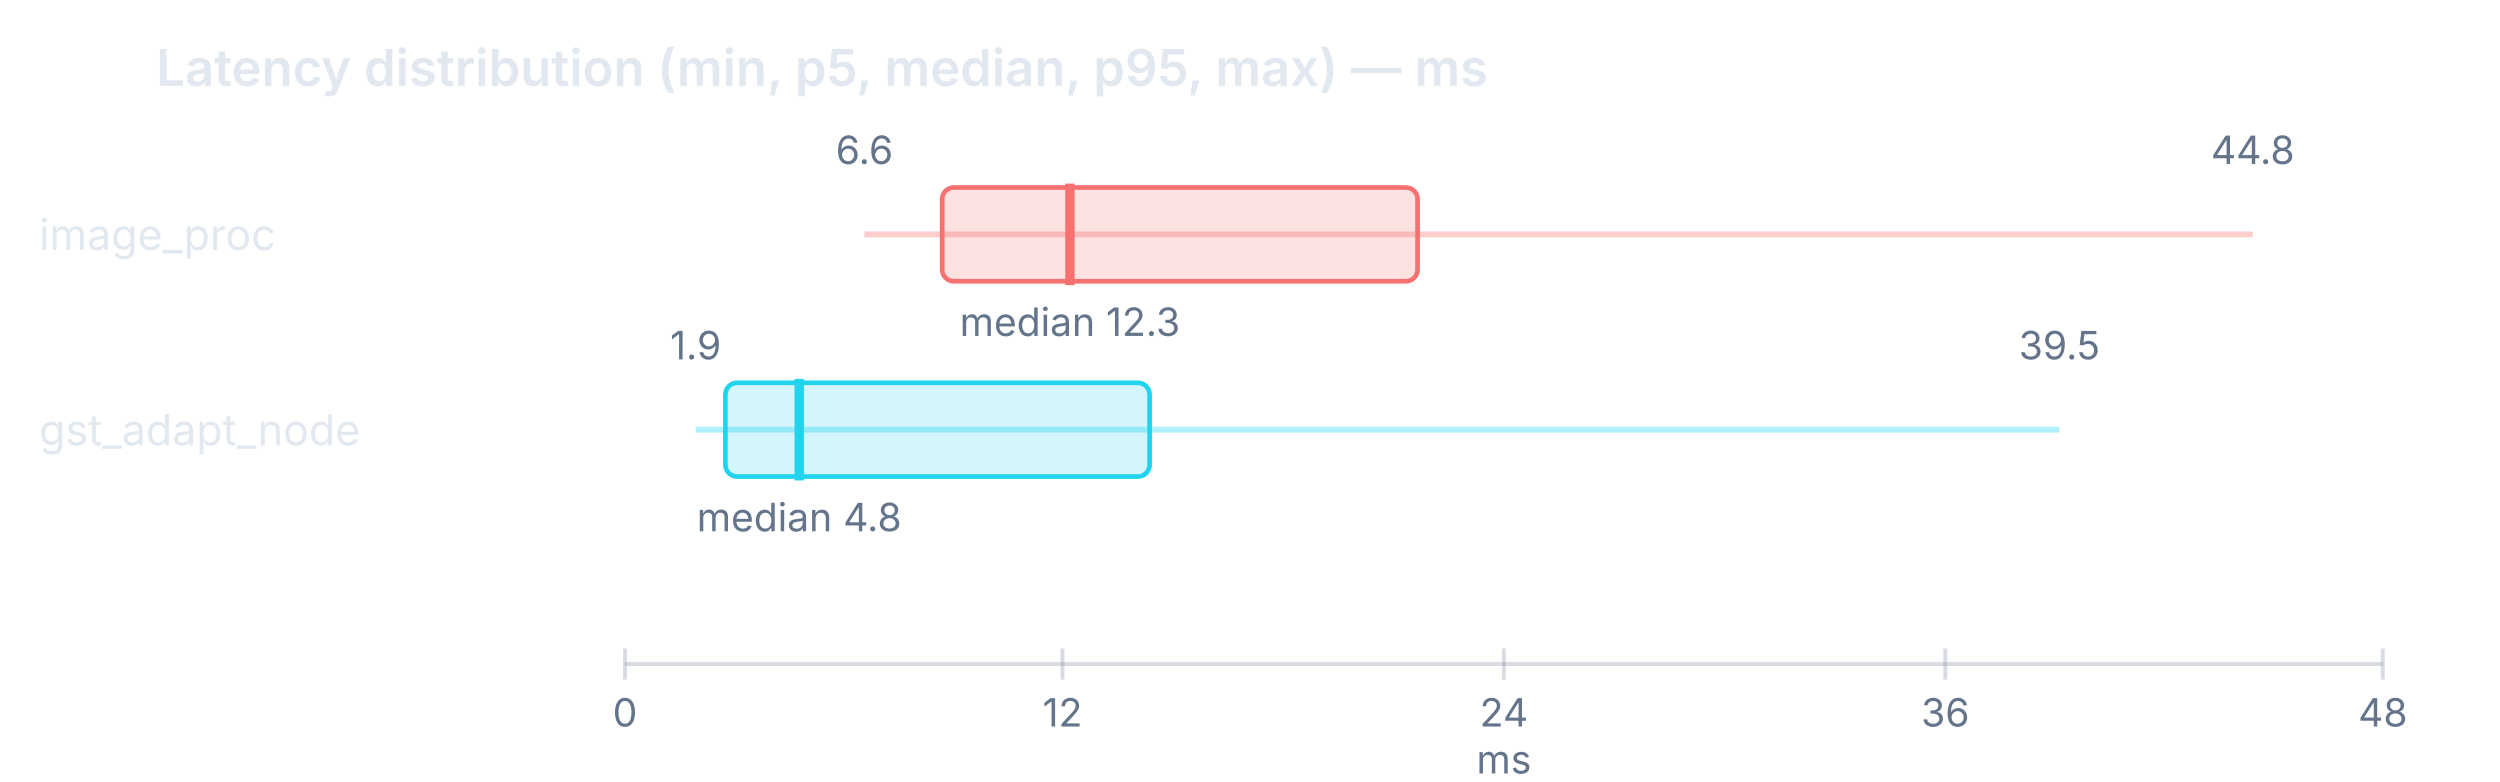
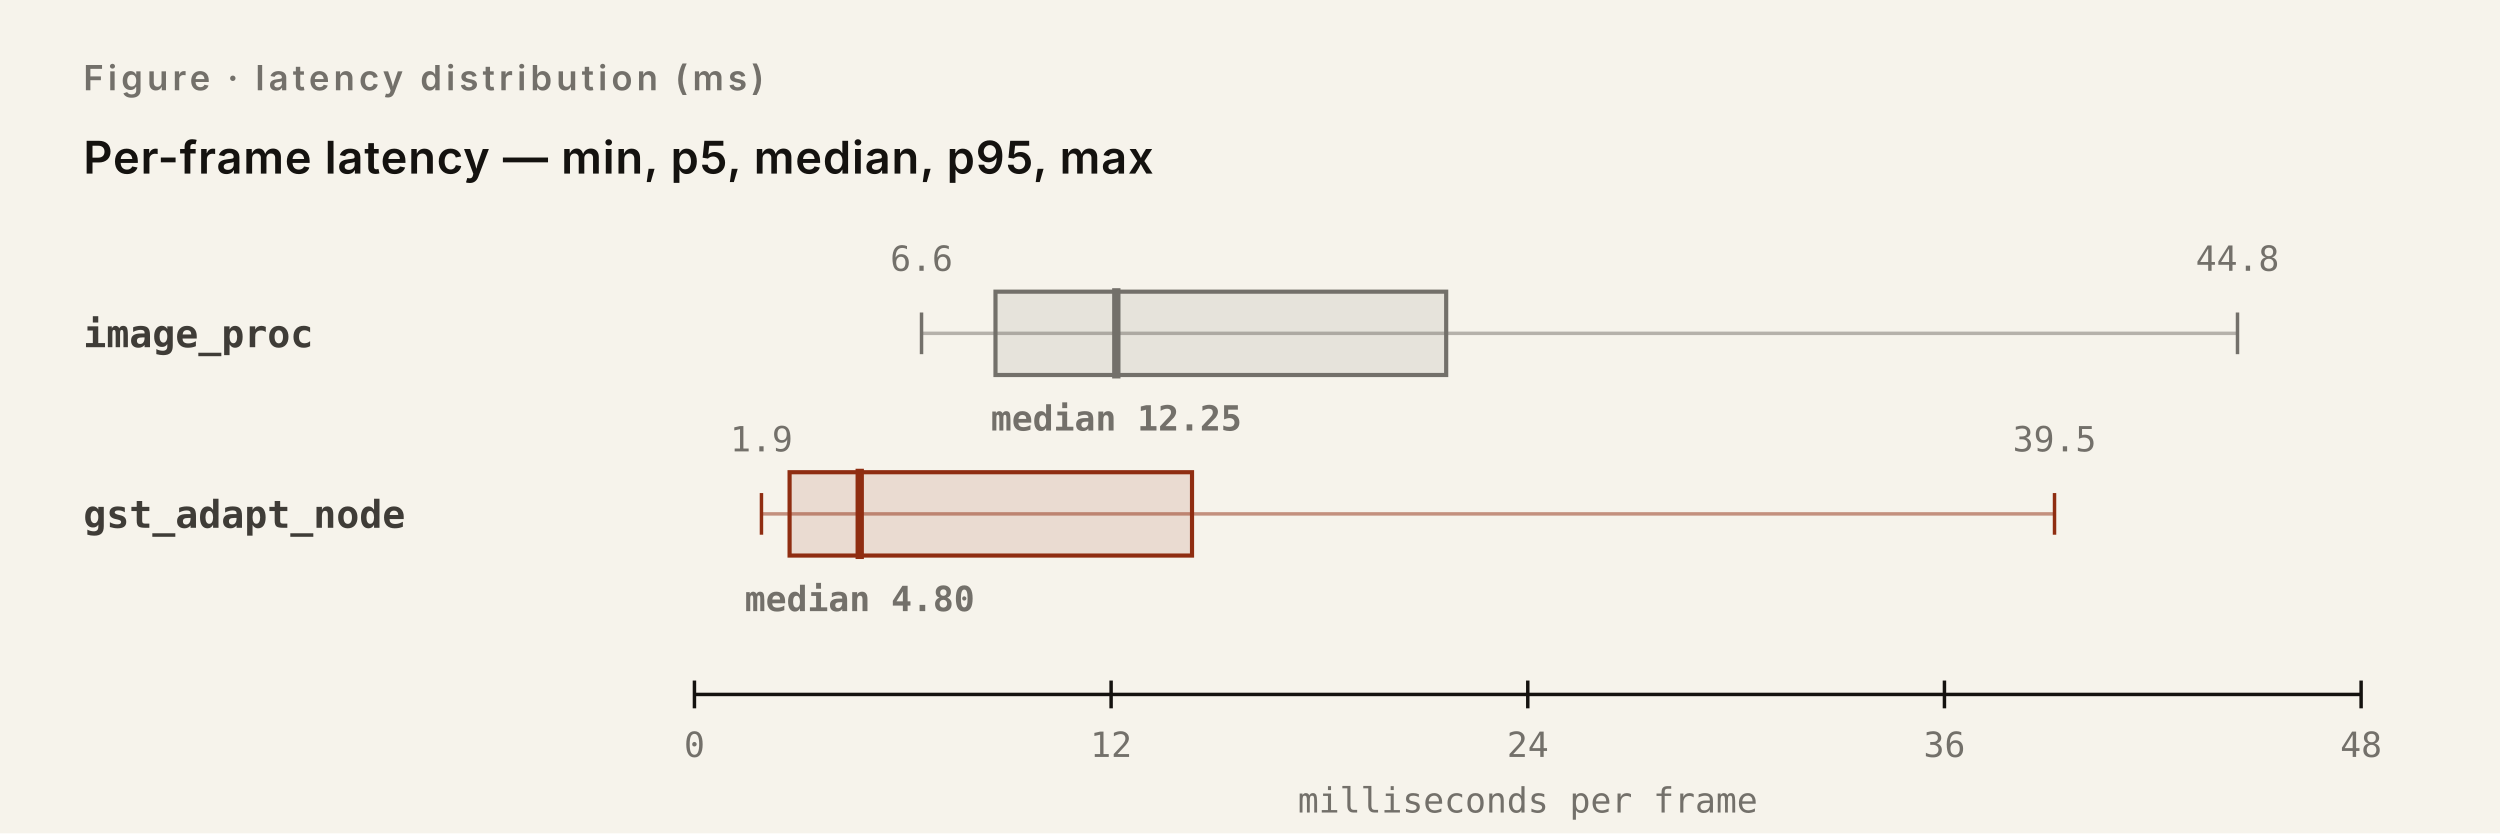
- <svg xmlns="http://www.w3.org/2000/svg" viewBox="0 0 640 200" role="img" aria-label="Latency distribution (min, p5, median, p95, max) — ms" style="max-width:100%;height:auto;background:#111827;border-radius:12px">
-   <style>text{font-family:-apple-system,system-ui,sans-serif;fill:#e2e8f0}.ax{stroke:#64748b;stroke-width:1;opacity:.25}.tk{fill:#64748b;font-size:10px}.ti{font-size:13px;font-weight:600}.lg{font-size:11px}</style>
-   <text x="40" y="22" class="ti">Latency distribution (min, p5, median, p95, max) — ms</text>
-   <line class="ax" x1="160" y1="170" x2="610" y2="170" />
-   <line class="ax" x1="160" y1="166" x2="160" y2="174" />
-   <text class="tk" x="160" y="186" text-anchor="middle">0</text>
-   <line class="ax" x1="272" y1="166" x2="272" y2="174" />
-   <text class="tk" x="272" y="186" text-anchor="middle">12</text>
-   <line class="ax" x1="385" y1="166" x2="385" y2="174" />
-   <text class="tk" x="385" y="186" text-anchor="middle">24</text>
-   <line class="ax" x1="498" y1="166" x2="498" y2="174" />
-   <text class="tk" x="498" y="186" text-anchor="middle">36</text>
-   <line class="ax" x1="610" y1="166" x2="610" y2="174" />
-   <text class="tk" x="610" y="186" text-anchor="middle">48</text>
-   <text class="tk" x="385" y="198" text-anchor="middle">ms</text>
-   <text x="10" y="64" class="lg">image_proc</text>
-   <line x1="221.3" y1="60" x2="576.7" y2="60" stroke="#f87171" stroke-opacity=".35" stroke-width="1.5" />
-   <rect x="241.2" y="48" width="121.7" height="24" fill="#f87171" fill-opacity=".2" stroke="#f87171" stroke-width="1.2" rx="3" />
-   <line x1="273.9" y1="47" x2="273.9" y2="73" stroke="#f87171" stroke-width="2.4" />
-   <text class="tk" x="221.3" y="42" text-anchor="middle">6.6</text>
-   <text class="tk" x="576.7" y="42" text-anchor="middle">44.8</text>
-   <text class="tk" x="273.9" y="86" text-anchor="middle">median 12.3</text>
-   <text x="10" y="114" class="lg">gst_adapt_node</text>
-   <line x1="178.1" y1="110" x2="527.2" y2="110" stroke="#22d3ee" stroke-opacity=".35" stroke-width="1.5" />
-   <rect x="185.7" y="98" width="108.6" height="24" fill="#22d3ee" fill-opacity=".2" stroke="#22d3ee" stroke-width="1.2" rx="3" />
-   <line x1="204.6" y1="97" x2="204.6" y2="123" stroke="#22d3ee" stroke-width="2.4" />
-   <text class="tk" x="178.1" y="92" text-anchor="middle">1.9</text>
-   <text class="tk" x="527.2" y="92" text-anchor="middle">39.5</text>
-   <text class="tk" x="204.6" y="136" text-anchor="middle">median 4.8</text>
+ <svg xmlns="http://www.w3.org/2000/svg" viewBox="0 0 720 240" role="img" aria-label="Latency distribution" style="max-width:100%;height:auto;background:#F6F3EB;display:block">
+   <style>text{font-family:-apple-system, ui-sans-serif, system-ui, "IBM Plex Sans", sans-serif;fill:#3F3C37}.ti{font-size:13px;font-weight:600;fill:#14120F;letter-spacing:.02em}.tk{fill:#73706A;font-size:10px;font-family:"IBM Plex Mono", ui-monospace, SFMono-Regular, monospace;font-variant-numeric:tabular-nums}.ax{fill:#73706A;font-size:10px;letter-spacing:.08em;text-transform:uppercase}.lg{font-size:11px;fill:#3F3C37;font-family:"IBM Plex Mono", ui-monospace, SFMono-Regular, monospace}.kicker{font-size:10px;font-weight:600;letter-spacing:.12em;text-transform:uppercase;fill:#73706A}</style>
+   <rect x="0" y="0" width="720" height="240" fill="#F6F3EB" />
+   <text x="24" y="26" class="kicker">Figure · latency distribution (ms)</text>
+   <text x="24" y="50" class="ti">Per-frame latency — min, p5, median, p95, max</text>
+   <line x1="200" y1="200" x2="680" y2="200" stroke="#14120F" stroke-width="1" />
+   <line x1="200" y1="196" x2="200" y2="204" stroke="#14120F" stroke-width="1" />
+   <text class="tk" x="200" y="218" text-anchor="middle">0</text>
+   <line x1="320" y1="196" x2="320" y2="204" stroke="#14120F" stroke-width="1" />
+   <text class="tk" x="320" y="218" text-anchor="middle">12</text>
+   <line x1="440" y1="196" x2="440" y2="204" stroke="#14120F" stroke-width="1" />
+   <text class="tk" x="440" y="218" text-anchor="middle">24</text>
+   <line x1="560" y1="196" x2="560" y2="204" stroke="#14120F" stroke-width="1" />
+   <text class="tk" x="560" y="218" text-anchor="middle">36</text>
+   <line x1="680" y1="196" x2="680" y2="204" stroke="#14120F" stroke-width="1" />
+   <text class="tk" x="680" y="218" text-anchor="middle">48</text>
+   <text class="tk" x="440" y="234" text-anchor="middle">milliseconds per frame</text>
+   <text x="24" y="100" class="lg" fill="#14120F" font-weight="600">image_proc</text>
+   <line x1="265.4" y1="96" x2="644.4" y2="96" stroke="#73706A" stroke-width="1" opacity="0.5" />
+   <line x1="265.4" y1="90" x2="265.4" y2="102" stroke="#73706A" stroke-width="1" />
+   <line x1="644.4" y1="90" x2="644.4" y2="102" stroke="#73706A" stroke-width="1" />
+   <rect x="286.7" y="84" width="129.8" height="24" fill="#73706A" fill-opacity="0.12" stroke="#73706A" stroke-width="1.2" />
+   <line x1="321.5" y1="83" x2="321.5" y2="109" stroke="#73706A" stroke-width="2.4" />
+   <text class="tk" x="265.4" y="78" text-anchor="middle">6.6</text>
+   <text class="tk" x="644.4" y="78" text-anchor="middle">44.8</text>
+   <text class="tk" x="321.5" y="124" text-anchor="middle" fill="#73706A" font-weight="600">median 12.25</text>
+   <text x="24" y="152" class="lg" fill="#14120F" font-weight="600">gst_adapt_node</text>
+   <line x1="219.3" y1="148" x2="591.7" y2="148" stroke="#8F2D11" stroke-width="1" opacity="0.5" />
+   <line x1="219.3" y1="142" x2="219.3" y2="154" stroke="#8F2D11" stroke-width="1" />
+   <line x1="591.7" y1="142" x2="591.7" y2="154" stroke="#8F2D11" stroke-width="1" />
+   <rect x="227.4" y="136" width="115.9" height="24" fill="#8F2D11" fill-opacity="0.12" stroke="#8F2D11" stroke-width="1.2" />
+   <line x1="247.6" y1="135" x2="247.6" y2="161" stroke="#8F2D11" stroke-width="2.4" />
+   <text class="tk" x="219.3" y="130" text-anchor="middle">1.9</text>
+   <text class="tk" x="591.7" y="130" text-anchor="middle">39.5</text>
+   <text class="tk" x="247.6" y="176" text-anchor="middle" fill="#8F2D11" font-weight="600">median 4.80</text>
</svg>
